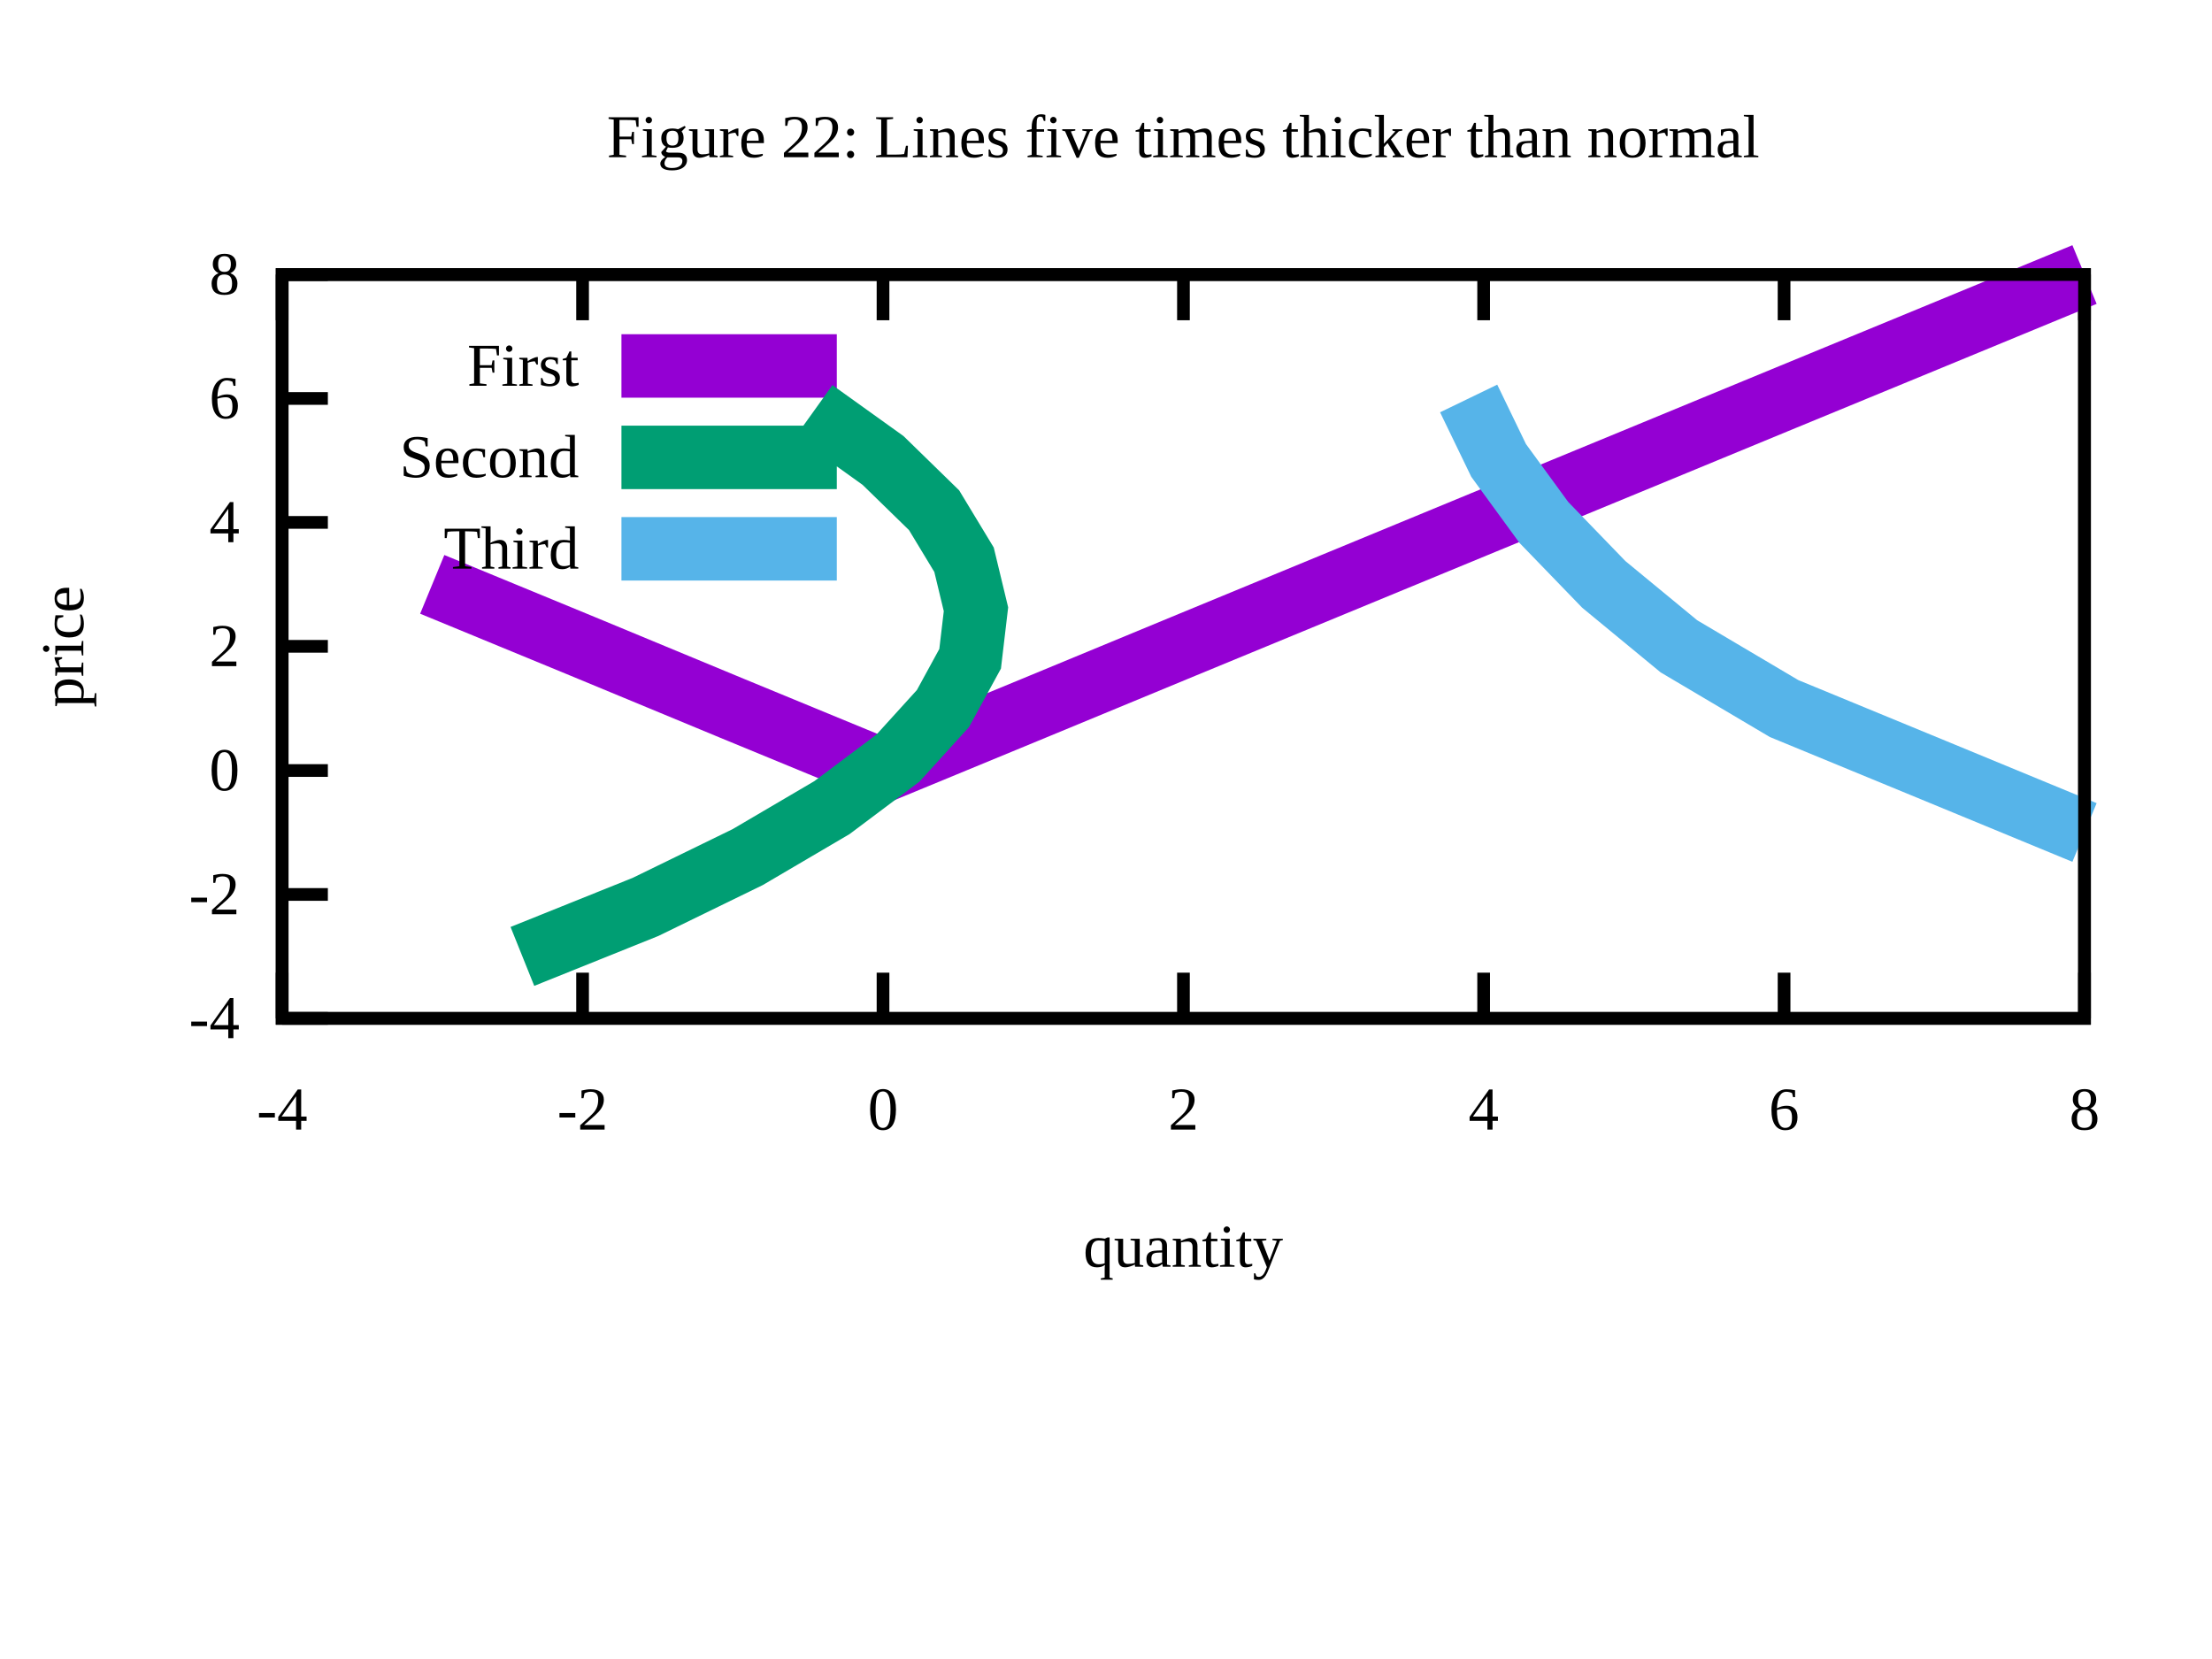
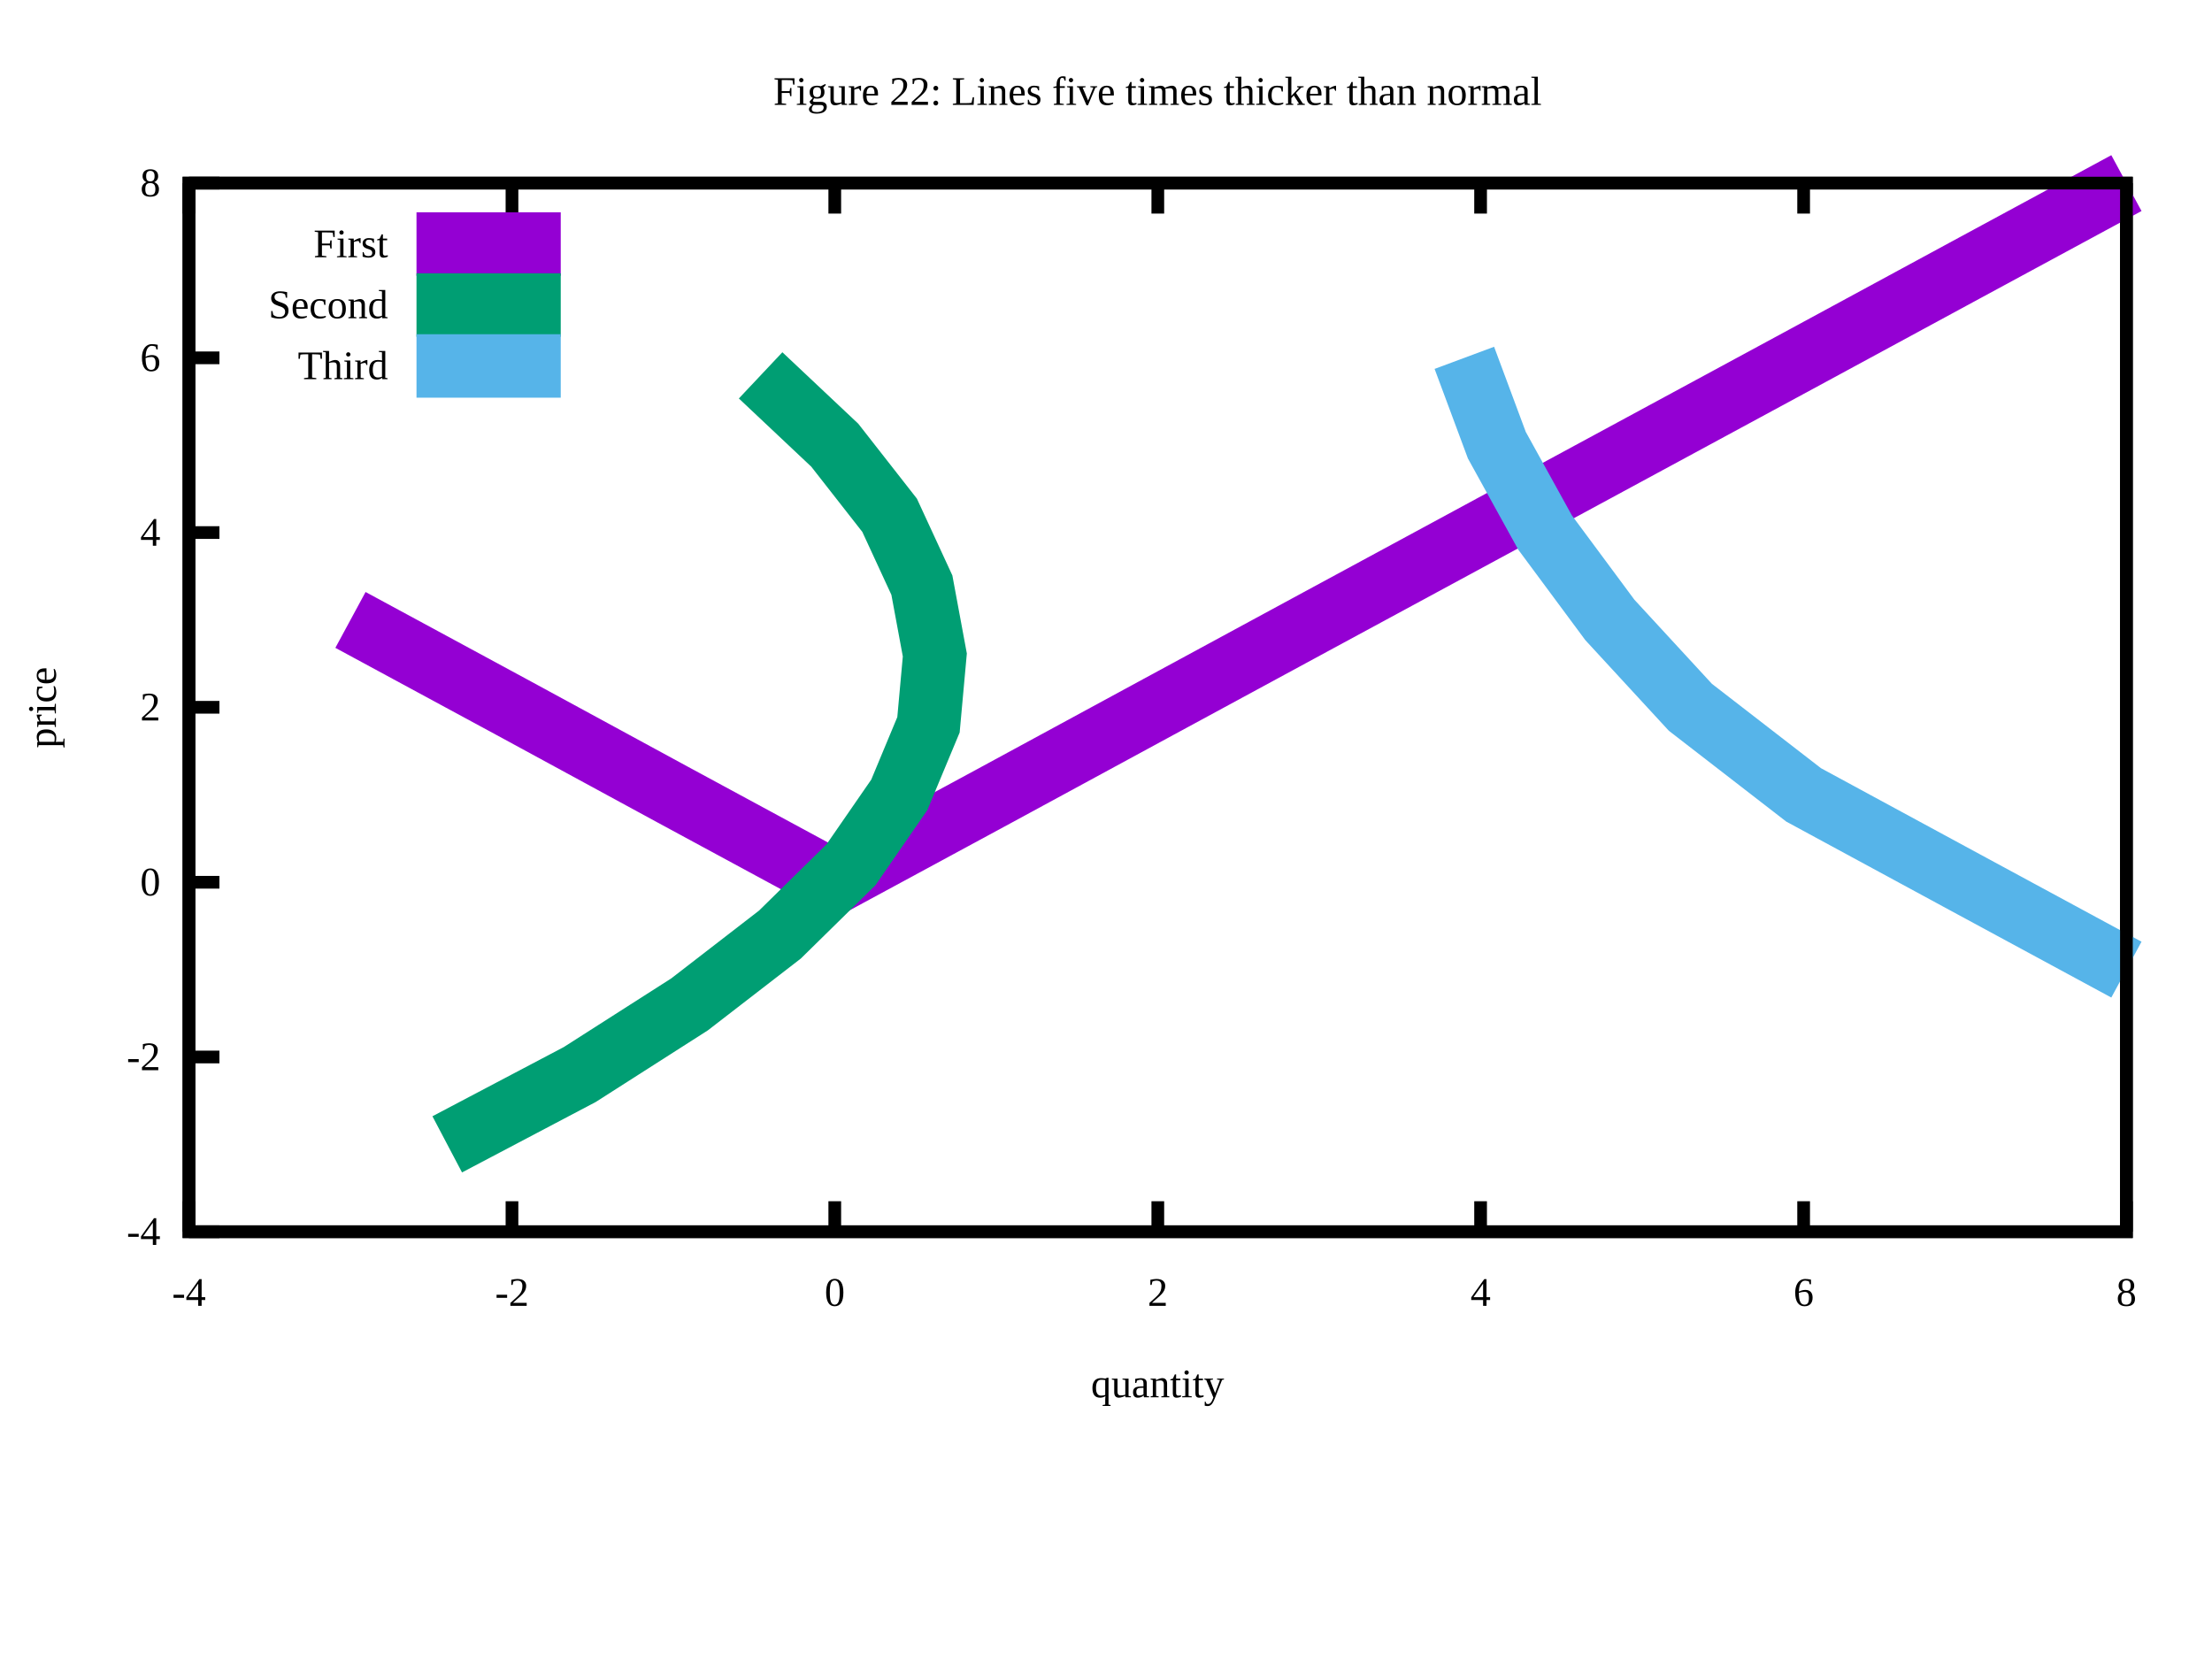
<svg xmlns="http://www.w3.org/2000/svg" xmlns:xlink="http://www.w3.org/1999/xlink" width="871" height="653" viewBox="0 0 871 653">
  <g id="gnuplot_canvas">
    <rect x="0" y="0" width="871" height="653" fill="none" />
    <defs>
      <circle id="gpDot" r="0.5" stroke-width="0.5" />
-       <path id="gpPt0" stroke-width="0.111" stroke="currentColor" d="M-1,0 h2 M0,-1 v2" />
-       <path id="gpPt1" stroke-width="0.111" stroke="currentColor" d="M-1,-1 L1,1 M1,-1 L-1,1" />
-       <path id="gpPt2" stroke-width="0.111" stroke="currentColor" d="M-1,0 L1,0 M0,-1 L0,1 M-1,-1 L1,1 M-1,1 L1,-1" />
-       <rect id="gpPt3" stroke-width="0.111" stroke="currentColor" x="-1" y="-1" width="2" height="2" />
-       <rect id="gpPt4" stroke-width="0.111" stroke="currentColor" fill="currentColor" x="-1" y="-1" width="2" height="2" />
-       <circle id="gpPt5" stroke-width="0.111" stroke="currentColor" cx="0" cy="0" r="1" />
+       <path id="gpPt0" stroke-width="0.167" stroke="currentColor" d="M-1,0 h2 M0,-1 v2" />
+       <path id="gpPt1" stroke-width="0.167" stroke="currentColor" d="M-1,-1 L1,1 M1,-1 L-1,1" />
+       <path id="gpPt2" stroke-width="0.167" stroke="currentColor" d="M-1,0 L1,0 M0,-1 L0,1 M-1,-1 L1,1 M-1,1 L1,-1" />
+       <rect id="gpPt3" stroke-width="0.167" stroke="currentColor" x="-1" y="-1" width="2" height="2" />
+       <rect id="gpPt4" stroke-width="0.167" stroke="currentColor" fill="currentColor" x="-1" y="-1" width="2" height="2" />
+       <circle id="gpPt5" stroke-width="0.167" stroke="currentColor" cx="0" cy="0" r="1" />
      <use xlink:href="#gpPt5" id="gpPt6" fill="currentColor" stroke="none" />
-       <path id="gpPt7" stroke-width="0.111" stroke="currentColor" d="M0,-1.33 L-1.33,0.67 L1.33,0.67 z" />
+       <path id="gpPt7" stroke-width="0.167" stroke="currentColor" d="M0,-1.33 L-1.33,0.67 L1.33,0.67 z" />
      <use xlink:href="#gpPt7" id="gpPt8" fill="currentColor" stroke="none" />
      <use xlink:href="#gpPt7" id="gpPt9" stroke="currentColor" transform="rotate(180)" />
      <use xlink:href="#gpPt9" id="gpPt10" fill="currentColor" stroke="none" />
      <use xlink:href="#gpPt3" id="gpPt11" stroke="currentColor" transform="rotate(45)" />
      <use xlink:href="#gpPt11" id="gpPt12" fill="currentColor" stroke="none" />
-       <path id="gpPt13" stroke-width="0.111" stroke="currentColor" d="M0,1.330 L1.265,0.411 L0.782,-1.067 L-0.782,-1.076 L-1.265,0.411 z" />
+       <path id="gpPt13" stroke-width="0.167" stroke="currentColor" d="M0,1.330 L1.265,0.411 L0.782,-1.067 L-0.782,-1.076 L-1.265,0.411 z" />
      <use xlink:href="#gpPt13" id="gpPt14" fill="currentColor" stroke="none" />
      <filter id="textbox" filterUnits="objectBoundingBox" x="0" y="0" height="1" width="1">
        <feFlood flood-color="white" flood-opacity="1" result="bgnd" />
        <feComposite in="SourceGraphic" in2="bgnd" operator="atop" />
      </filter>
      <filter id="greybox" filterUnits="objectBoundingBox" x="0" y="0" height="1" width="1">
        <feFlood flood-color="lightgrey" flood-opacity="1" result="grey" />
        <feComposite in="SourceGraphic" in2="grey" operator="atop" />
      </filter>
    </defs>
    <g fill="none" color="white" stroke="currentColor" stroke-width="5.00" stroke-linecap="butt" stroke-linejoin="miter">
</g>
    <g fill="none" color="black" stroke="currentColor" stroke-width="5.00" stroke-linecap="butt" stroke-linejoin="miter">
-       <path stroke="black" d="M111.1,401.0 L129.1,401.0  " />
-       <g transform="translate(94.4,408.8)" stroke="none" fill="black" font-family="Times New Roman" font-size="24.00" text-anchor="end">
+       <path stroke="black" d="M74.4,485.0 L86.4,485.0  " />
+       <g transform="translate(63.2,490.2)" stroke="none" fill="black" font-family="Times New Roman" font-size="16.00" text-anchor="end">
        <text>
          <tspan font-family="Times New Roman">-4</tspan>
        </text>
      </g>
    </g>
    <g fill="none" color="black" stroke="currentColor" stroke-width="5.00" stroke-linecap="butt" stroke-linejoin="miter">
-       <path stroke="black" d="M111.1,352.2 L129.1,352.2  " />
-       <g transform="translate(94.4,360.0)" stroke="none" fill="black" font-family="Times New Roman" font-size="24.00" text-anchor="end">
+       <path stroke="black" d="M74.4,416.2 L86.4,416.2  " />
+       <g transform="translate(63.2,421.4)" stroke="none" fill="black" font-family="Times New Roman" font-size="16.00" text-anchor="end">
        <text>
          <tspan font-family="Times New Roman">-2</tspan>
        </text>
      </g>
    </g>
    <g fill="none" color="black" stroke="currentColor" stroke-width="5.00" stroke-linecap="butt" stroke-linejoin="miter">
-       <path stroke="black" d="M111.1,303.4 L129.1,303.4  " />
-       <g transform="translate(94.4,311.2)" stroke="none" fill="black" font-family="Times New Roman" font-size="24.00" text-anchor="end">
+       <path stroke="black" d="M74.4,347.4 L86.4,347.4  " />
+       <g transform="translate(63.2,352.6)" stroke="none" fill="black" font-family="Times New Roman" font-size="16.00" text-anchor="end">
        <text>
          <tspan font-family="Times New Roman"> 0</tspan>
        </text>
      </g>
    </g>
    <g fill="none" color="black" stroke="currentColor" stroke-width="5.00" stroke-linecap="butt" stroke-linejoin="miter">
-       <path stroke="black" d="M111.1,254.5 L129.1,254.5  " />
-       <g transform="translate(94.4,262.3)" stroke="none" fill="black" font-family="Times New Roman" font-size="24.00" text-anchor="end">
+       <path stroke="black" d="M74.4,278.5 L86.4,278.5  " />
+       <g transform="translate(63.2,283.7)" stroke="none" fill="black" font-family="Times New Roman" font-size="16.00" text-anchor="end">
        <text>
          <tspan font-family="Times New Roman"> 2</tspan>
        </text>
      </g>
    </g>
    <g fill="none" color="black" stroke="currentColor" stroke-width="5.00" stroke-linecap="butt" stroke-linejoin="miter">
-       <path stroke="black" d="M111.1,205.7 L129.1,205.7  " />
-       <g transform="translate(94.4,213.5)" stroke="none" fill="black" font-family="Times New Roman" font-size="24.00" text-anchor="end">
+       <path stroke="black" d="M74.4,209.7 L86.4,209.7  " />
+       <g transform="translate(63.2,214.9)" stroke="none" fill="black" font-family="Times New Roman" font-size="16.00" text-anchor="end">
        <text>
          <tspan font-family="Times New Roman"> 4</tspan>
        </text>
      </g>
    </g>
    <g fill="none" color="black" stroke="currentColor" stroke-width="5.00" stroke-linecap="butt" stroke-linejoin="miter">
-       <path stroke="black" d="M111.1,156.9 L129.1,156.9  " />
-       <g transform="translate(94.4,164.7)" stroke="none" fill="black" font-family="Times New Roman" font-size="24.00" text-anchor="end">
+       <path stroke="black" d="M74.4,140.9 L86.4,140.9  " />
+       <g transform="translate(63.2,146.1)" stroke="none" fill="black" font-family="Times New Roman" font-size="16.00" text-anchor="end">
        <text>
          <tspan font-family="Times New Roman"> 6</tspan>
        </text>
      </g>
    </g>
    <g fill="none" color="black" stroke="currentColor" stroke-width="5.00" stroke-linecap="butt" stroke-linejoin="miter">
-       <path stroke="black" d="M111.1,108.1 L129.1,108.1  " />
-       <g transform="translate(94.4,115.9)" stroke="none" fill="black" font-family="Times New Roman" font-size="24.00" text-anchor="end">
+       <path stroke="black" d="M74.4,72.1 L86.4,72.1  " />
+       <g transform="translate(63.2,77.3)" stroke="none" fill="black" font-family="Times New Roman" font-size="16.00" text-anchor="end">
        <text>
          <tspan font-family="Times New Roman"> 8</tspan>
        </text>
      </g>
    </g>
    <g fill="none" color="black" stroke="currentColor" stroke-width="5.00" stroke-linecap="butt" stroke-linejoin="miter">
-       <path stroke="black" d="M111.1,401.0 L111.1,383.0 M111.1,108.1 L111.1,126.1  " />
-       <g transform="translate(111.1,444.8)" stroke="none" fill="black" font-family="Times New Roman" font-size="24.00" text-anchor="middle">
+       <path stroke="black" d="M74.4,485.0 L74.4,473.0 M74.4,72.1 L74.4,84.1  " />
+       <g transform="translate(74.4,514.2)" stroke="none" fill="black" font-family="Times New Roman" font-size="16.00" text-anchor="middle">
        <text>
          <tspan font-family="Times New Roman">-4</tspan>
        </text>
      </g>
    </g>
    <g fill="none" color="black" stroke="currentColor" stroke-width="5.00" stroke-linecap="butt" stroke-linejoin="miter">
-       <path stroke="black" d="M229.4,401.0 L229.4,383.0 M229.4,108.1 L229.4,126.1  " />
-       <g transform="translate(229.4,444.8)" stroke="none" fill="black" font-family="Times New Roman" font-size="24.00" text-anchor="middle">
+       <path stroke="black" d="M201.6,485.0 L201.6,473.0 M201.6,72.1 L201.6,84.1  " />
+       <g transform="translate(201.6,514.2)" stroke="none" fill="black" font-family="Times New Roman" font-size="16.00" text-anchor="middle">
        <text>
          <tspan font-family="Times New Roman">-2</tspan>
        </text>
      </g>
    </g>
    <g fill="none" color="black" stroke="currentColor" stroke-width="5.00" stroke-linecap="butt" stroke-linejoin="miter">
-       <path stroke="black" d="M347.7,401.0 L347.7,383.0 M347.7,108.1 L347.7,126.1  " />
-       <g transform="translate(347.7,444.8)" stroke="none" fill="black" font-family="Times New Roman" font-size="24.00" text-anchor="middle">
+       <path stroke="black" d="M328.7,485.0 L328.7,473.0 M328.7,72.1 L328.7,84.1  " />
+       <g transform="translate(328.7,514.2)" stroke="none" fill="black" font-family="Times New Roman" font-size="16.00" text-anchor="middle">
        <text>
          <tspan font-family="Times New Roman"> 0</tspan>
        </text>
      </g>
    </g>
    <g fill="none" color="black" stroke="currentColor" stroke-width="5.00" stroke-linecap="butt" stroke-linejoin="miter">
-       <path stroke="black" d="M466.0,401.0 L466.0,383.0 M466.0,108.1 L466.0,126.1  " />
-       <g transform="translate(466.0,444.8)" stroke="none" fill="black" font-family="Times New Roman" font-size="24.00" text-anchor="middle">
+       <path stroke="black" d="M455.9,485.0 L455.9,473.0 M455.9,72.1 L455.9,84.1  " />
+       <g transform="translate(455.9,514.2)" stroke="none" fill="black" font-family="Times New Roman" font-size="16.00" text-anchor="middle">
        <text>
          <tspan font-family="Times New Roman"> 2</tspan>
        </text>
      </g>
    </g>
    <g fill="none" color="black" stroke="currentColor" stroke-width="5.00" stroke-linecap="butt" stroke-linejoin="miter">
-       <path stroke="black" d="M584.2,401.0 L584.2,383.0 M584.2,108.1 L584.2,126.1  " />
-       <g transform="translate(584.2,444.8)" stroke="none" fill="black" font-family="Times New Roman" font-size="24.00" text-anchor="middle">
+       <path stroke="black" d="M583.0,485.0 L583.0,473.0 M583.0,72.1 L583.0,84.1  " />
+       <g transform="translate(583.0,514.2)" stroke="none" fill="black" font-family="Times New Roman" font-size="16.00" text-anchor="middle">
        <text>
          <tspan font-family="Times New Roman"> 4</tspan>
        </text>
      </g>
    </g>
    <g fill="none" color="black" stroke="currentColor" stroke-width="5.00" stroke-linecap="butt" stroke-linejoin="miter">
-       <path stroke="black" d="M702.5,401.0 L702.5,383.0 M702.5,108.1 L702.5,126.1  " />
-       <g transform="translate(702.5,444.8)" stroke="none" fill="black" font-family="Times New Roman" font-size="24.00" text-anchor="middle">
+       <path stroke="black" d="M710.2,485.0 L710.2,473.0 M710.2,72.1 L710.2,84.1  " />
+       <g transform="translate(710.2,514.2)" stroke="none" fill="black" font-family="Times New Roman" font-size="16.00" text-anchor="middle">
        <text>
          <tspan font-family="Times New Roman"> 6</tspan>
        </text>
      </g>
    </g>
    <g fill="none" color="black" stroke="currentColor" stroke-width="5.00" stroke-linecap="butt" stroke-linejoin="miter">
-       <path stroke="black" d="M820.8,401.0 L820.8,383.0 M820.8,108.1 L820.8,126.1  " />
-       <g transform="translate(820.8,444.8)" stroke="none" fill="black" font-family="Times New Roman" font-size="24.00" text-anchor="middle">
+       <path stroke="black" d="M837.3,485.0 L837.3,473.0 M837.3,72.1 L837.3,84.1  " />
+       <g transform="translate(837.3,514.2)" stroke="none" fill="black" font-family="Times New Roman" font-size="16.00" text-anchor="middle">
        <text>
          <tspan font-family="Times New Roman"> 8</tspan>
        </text>
      </g>
    </g>
    <g fill="none" color="black" stroke="currentColor" stroke-width="5.00" stroke-linecap="butt" stroke-linejoin="miter">
</g>
    <g fill="none" color="black" stroke="currentColor" stroke-width="5.00" stroke-linecap="butt" stroke-linejoin="miter">
-       <path stroke="black" d="M111.1,108.1 L111.1,401.0 L820.8,401.0 L820.8,108.1 L111.1,108.1 Z  " />
-     </g>
-     <g fill="none" color="black" stroke="currentColor" stroke-width="5.00" stroke-linecap="butt" stroke-linejoin="miter">
-       <g transform="translate(32.8,254.6) rotate(270)" stroke="none" fill="black" font-family="Times New Roman" font-size="24.00" text-anchor="middle">
+       <path stroke="black" d="M74.4,72.1 L74.4,485.0 L837.3,485.0 L837.3,72.1 L74.4,72.1 Z  " />
+     </g>
+     <g fill="none" color="black" stroke="currentColor" stroke-width="5.00" stroke-linecap="butt" stroke-linejoin="miter">
+       <g transform="translate(22.0,278.6) rotate(270)" stroke="none" fill="black" font-family="Times New Roman" font-size="16.00" text-anchor="middle">
        <text>
          <tspan font-family="Times New Roman">price</tspan>
        </text>
      </g>
    </g>
    <g fill="none" color="black" stroke="currentColor" stroke-width="5.00" stroke-linecap="butt" stroke-linejoin="miter">
-       <g transform="translate(465.9,498.8)" stroke="none" fill="black" font-family="Times New Roman" font-size="24.00" text-anchor="middle">
+       <g transform="translate(455.8,550.2)" stroke="none" fill="black" font-family="Times New Roman" font-size="16.00" text-anchor="middle">
        <text>
          <tspan font-family="Times New Roman">quantity</tspan>
        </text>
      </g>
    </g>
    <g fill="none" color="black" stroke="currentColor" stroke-width="5.00" stroke-linecap="butt" stroke-linejoin="miter">
-       <g transform="translate(465.9,61.9)" stroke="none" fill="black" font-family="Times New Roman" font-size="24.00" text-anchor="middle">
+       <g transform="translate(455.8,41.3)" stroke="none" fill="black" font-family="Times New Roman" font-size="16.00" text-anchor="middle">
        <text>
          <tspan font-family="Times New Roman">Figure 22: Lines five times thicker than normal</tspan>
        </text>
      </g>
    </g>
    <g id="gnuplot_plot_1">
      <g fill="none" color="white" stroke="black" stroke-width="25.00" stroke-linecap="butt" stroke-linejoin="miter">
</g>
      <g fill="none" color="black" stroke="currentColor" stroke-width="25.00" stroke-linecap="butt" stroke-linejoin="miter">
-         <g transform="translate(228.0,151.9)" stroke="none" fill="black" font-family="Times New Roman" font-size="24.00" text-anchor="end">
+         <g transform="translate(152.8,101.3)" stroke="none" fill="black" font-family="Times New Roman" font-size="16.00" text-anchor="end">
          <text>
            <tspan font-family="Times New Roman">First</tspan>
          </text>
        </g>
      </g>
      <g fill="none" color="black" stroke="currentColor" stroke-width="25.00" stroke-linecap="butt" stroke-linejoin="miter">
-         <path stroke="rgb(148,   0, 211)" d="M244.7,144.1 L329.5,144.1 M170.2,230.1 L229.4,254.5 L288.5,279.0 L347.7,303.4 L406.8,279.0 L466.0,254.5   L525.1,230.1 L584.2,205.7 L643.4,181.3 L702.5,156.9 L761.7,132.5 L820.8,108.1  " />
+         <path stroke="rgb(148,   0, 211)" d="M164.0,96.1 L220.8,96.1 M138.0,244.1 L201.6,278.5 L265.1,313.0 L328.7,347.4 L392.3,313.0 L455.9,278.5   L519.4,244.1 L583.0,209.7 L646.6,175.3 L710.2,140.9 L773.7,106.5 L837.3,72.1  " />
      </g>
    </g>
    <g id="gnuplot_plot_2">
      <g fill="none" color="black" stroke="currentColor" stroke-width="25.00" stroke-linecap="butt" stroke-linejoin="miter">
-         <g transform="translate(228.0,187.9)" stroke="none" fill="black" font-family="Times New Roman" font-size="24.00" text-anchor="end">
+         <g transform="translate(152.8,125.3)" stroke="none" fill="black" font-family="Times New Roman" font-size="16.00" text-anchor="end">
          <text>
            <tspan font-family="Times New Roman">Second</tspan>
          </text>
        </g>
      </g>
      <g fill="none" color="black" stroke="currentColor" stroke-width="25.00" stroke-linecap="butt" stroke-linejoin="miter">
-         <path stroke="rgb(  0, 158, 115)" d="M244.7,180.1 L329.5,180.1 M205.7,376.6 L254.2,357.1 L294.4,337.5 L327.6,318.0 L353.6,298.5 L371.3,279.0   L382.0,259.4 L384.3,239.9 L379.6,220.4 L367.8,200.9 L347.7,181.3 L320.5,161.8  " />
+         <path stroke="rgb(  0, 158, 115)" d="M164.0,120.1 L220.8,120.1 M176.1,450.6 L228.3,423.1 L271.5,395.5 L307.1,368.0 L335.1,340.5 L354.1,313.0   L365.6,285.4 L368.1,257.9 L363.0,230.4 L350.3,202.9 L328.7,175.3 L299.5,147.8  " />
      </g>
    </g>
    <g id="gnuplot_plot_3">
      <g fill="none" color="black" stroke="currentColor" stroke-width="25.00" stroke-linecap="butt" stroke-linejoin="miter">
-         <g transform="translate(228.0,223.9)" stroke="none" fill="black" font-family="Times New Roman" font-size="24.00" text-anchor="end">
+         <g transform="translate(152.8,149.3)" stroke="none" fill="black" font-family="Times New Roman" font-size="16.00" text-anchor="end">
          <text>
            <tspan font-family="Times New Roman">Third</tspan>
          </text>
        </g>
      </g>
      <g fill="none" color="black" stroke="currentColor" stroke-width="25.00" stroke-linecap="butt" stroke-linejoin="miter">
-         <path stroke="rgb( 86, 180, 233)" d="M244.7,216.1 L329.5,216.1 M820.8,327.8 L761.7,303.4 L702.5,279.0 L661.1,254.5 L631.5,230.1 L607.9,205.7   L590.1,181.3 L578.3,156.9  " />
+         <path stroke="rgb( 86, 180, 233)" d="M164.0,144.1 L220.8,144.1 M837.3,381.8 L773.7,347.4 L710.2,313.0 L665.6,278.5 L633.9,244.1 L608.4,209.7   L589.4,175.3 L576.6,140.9  " />
      </g>
    </g>
    <g fill="none" color="white" stroke="rgb( 86, 180, 233)" stroke-width="10.00" stroke-linecap="butt" stroke-linejoin="miter">
</g>
    <g fill="none" color="black" stroke="currentColor" stroke-width="10.00" stroke-linecap="butt" stroke-linejoin="miter">
</g>
    <g fill="none" color="black" stroke="black" stroke-width="5.00" stroke-linecap="butt" stroke-linejoin="miter">
</g>
    <g fill="none" color="black" stroke="currentColor" stroke-width="5.00" stroke-linecap="butt" stroke-linejoin="miter">
-       <path stroke="black" d="M111.1,108.1 L111.1,401.0 L820.8,401.0 L820.8,108.1 L111.1,108.1 Z  " />
+       <path stroke="black" d="M74.4,72.1 L74.4,485.0 L837.3,485.0 L837.3,72.1 L74.4,72.1 Z  " />
    </g>
    <g fill="none" color="black" stroke="currentColor" stroke-width="5.00" stroke-linecap="butt" stroke-linejoin="miter">
</g>
  </g>
</svg>
